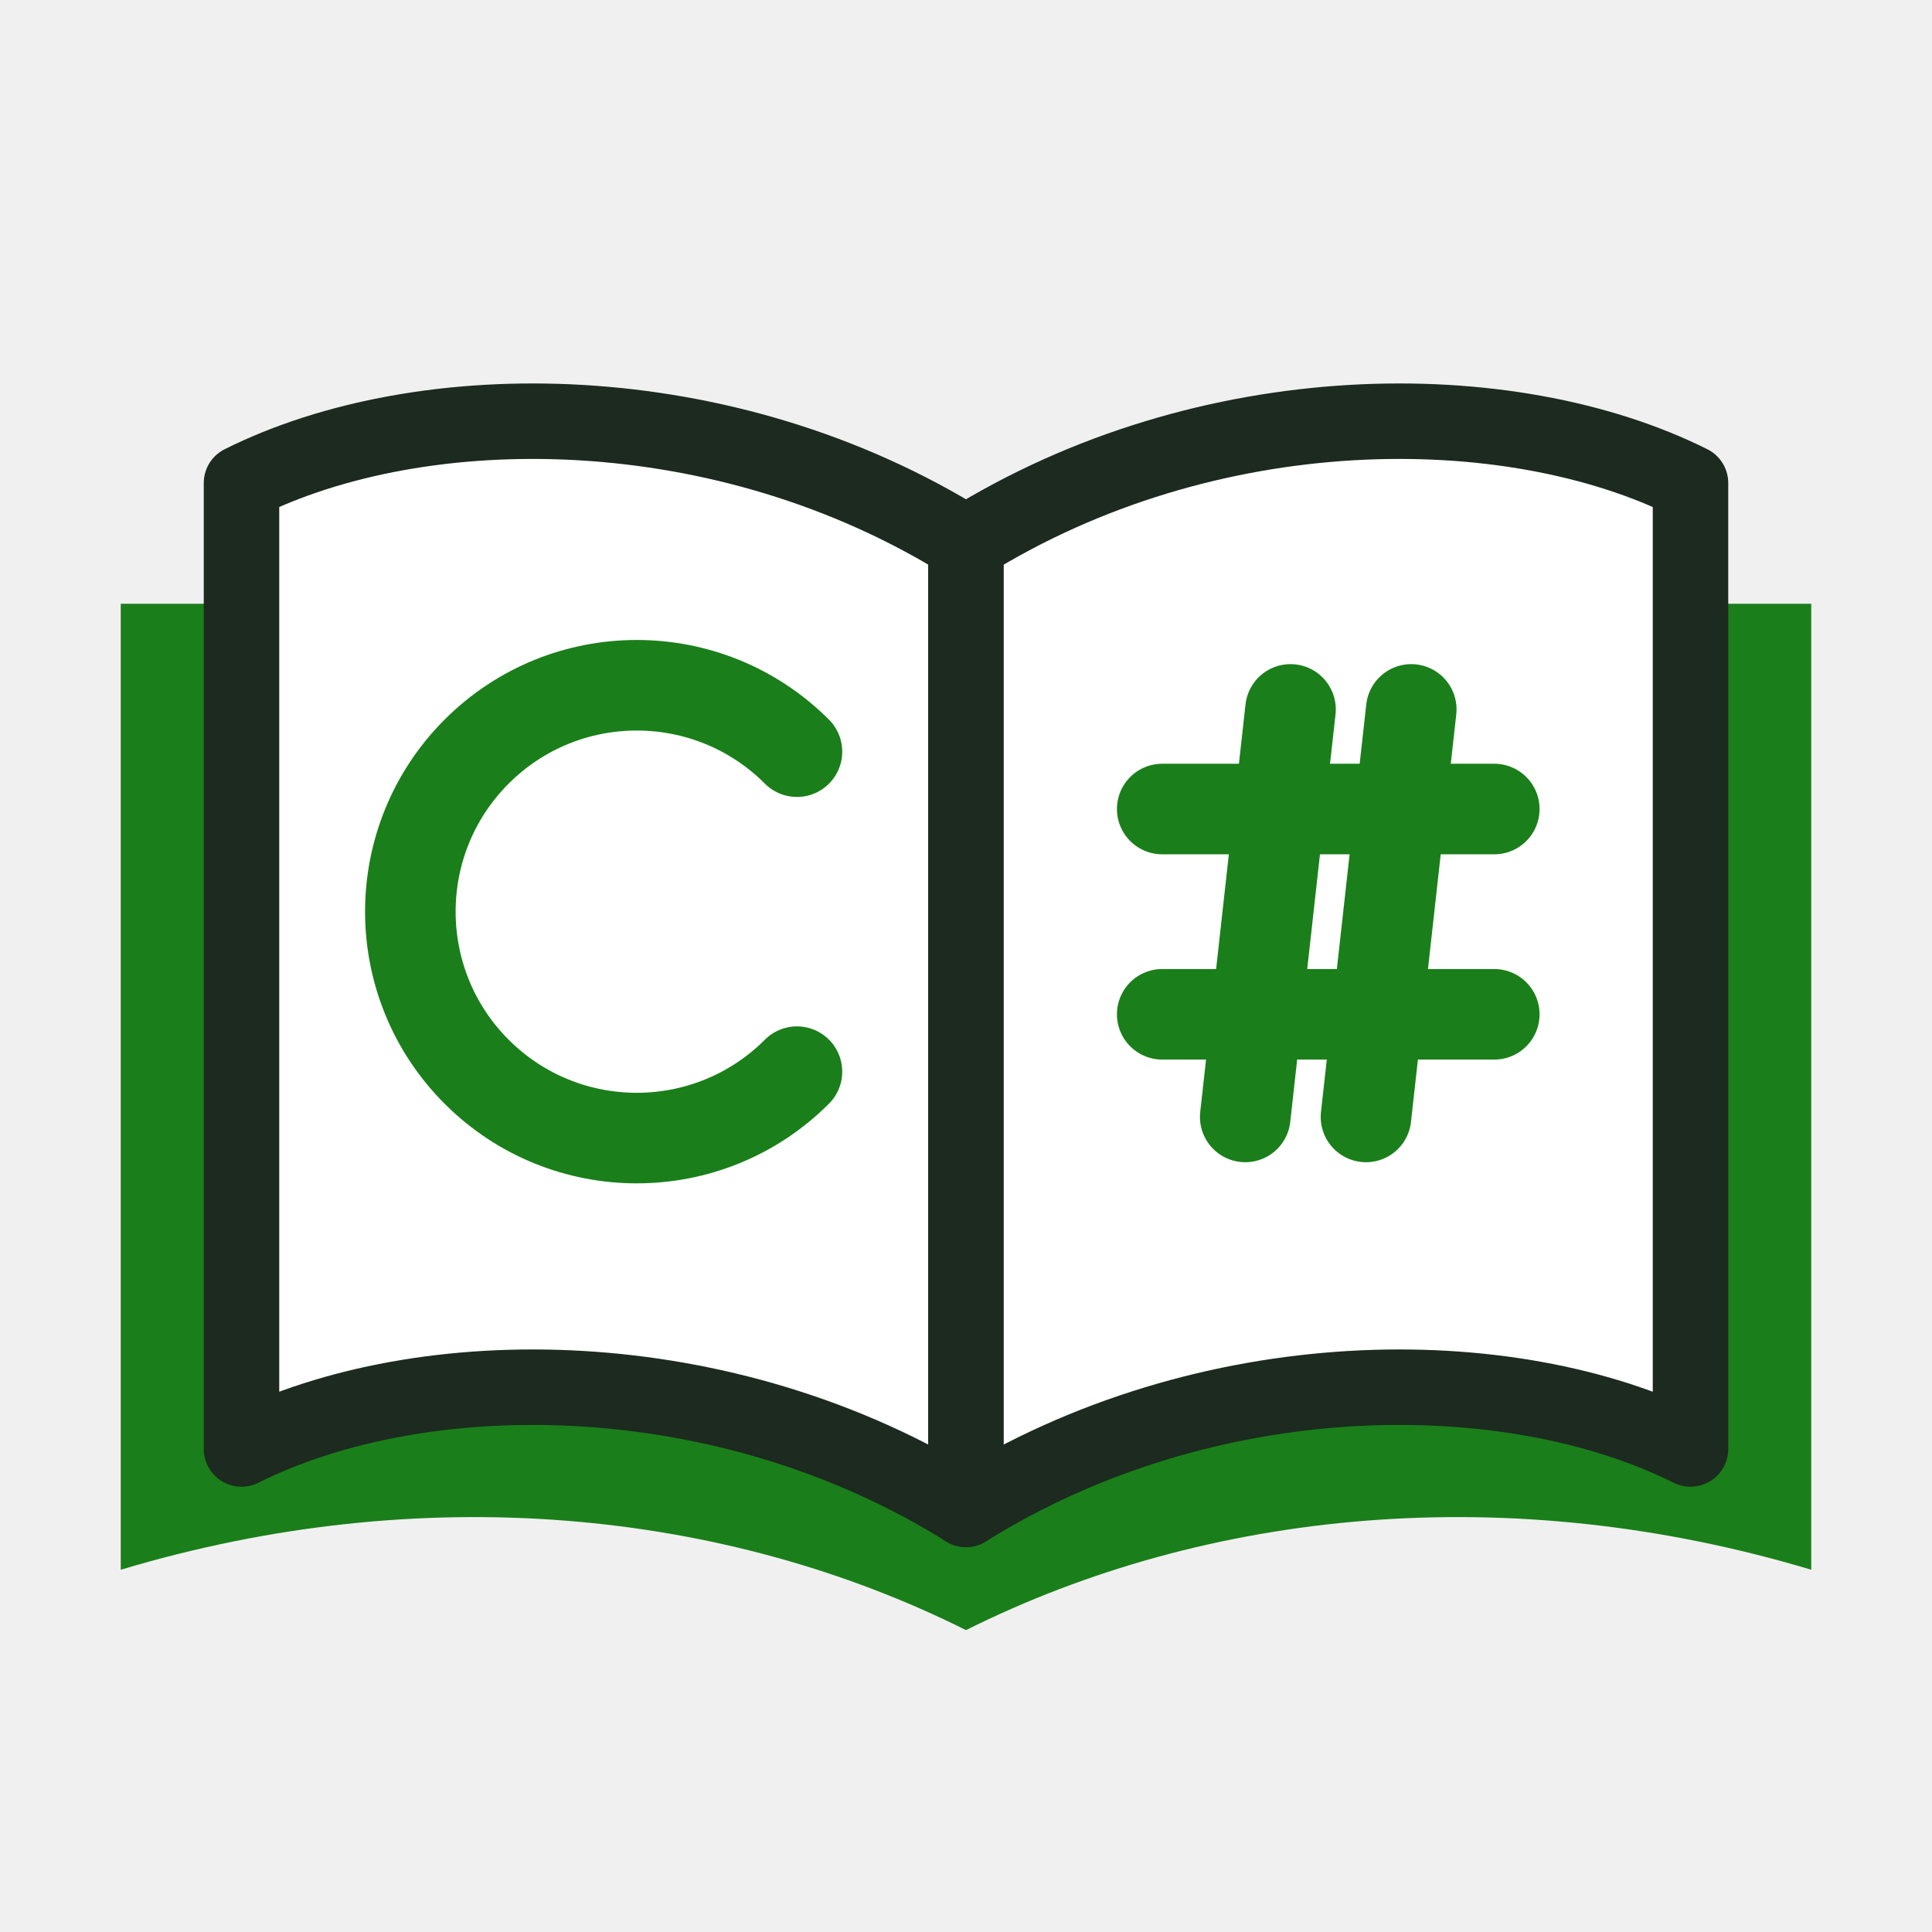
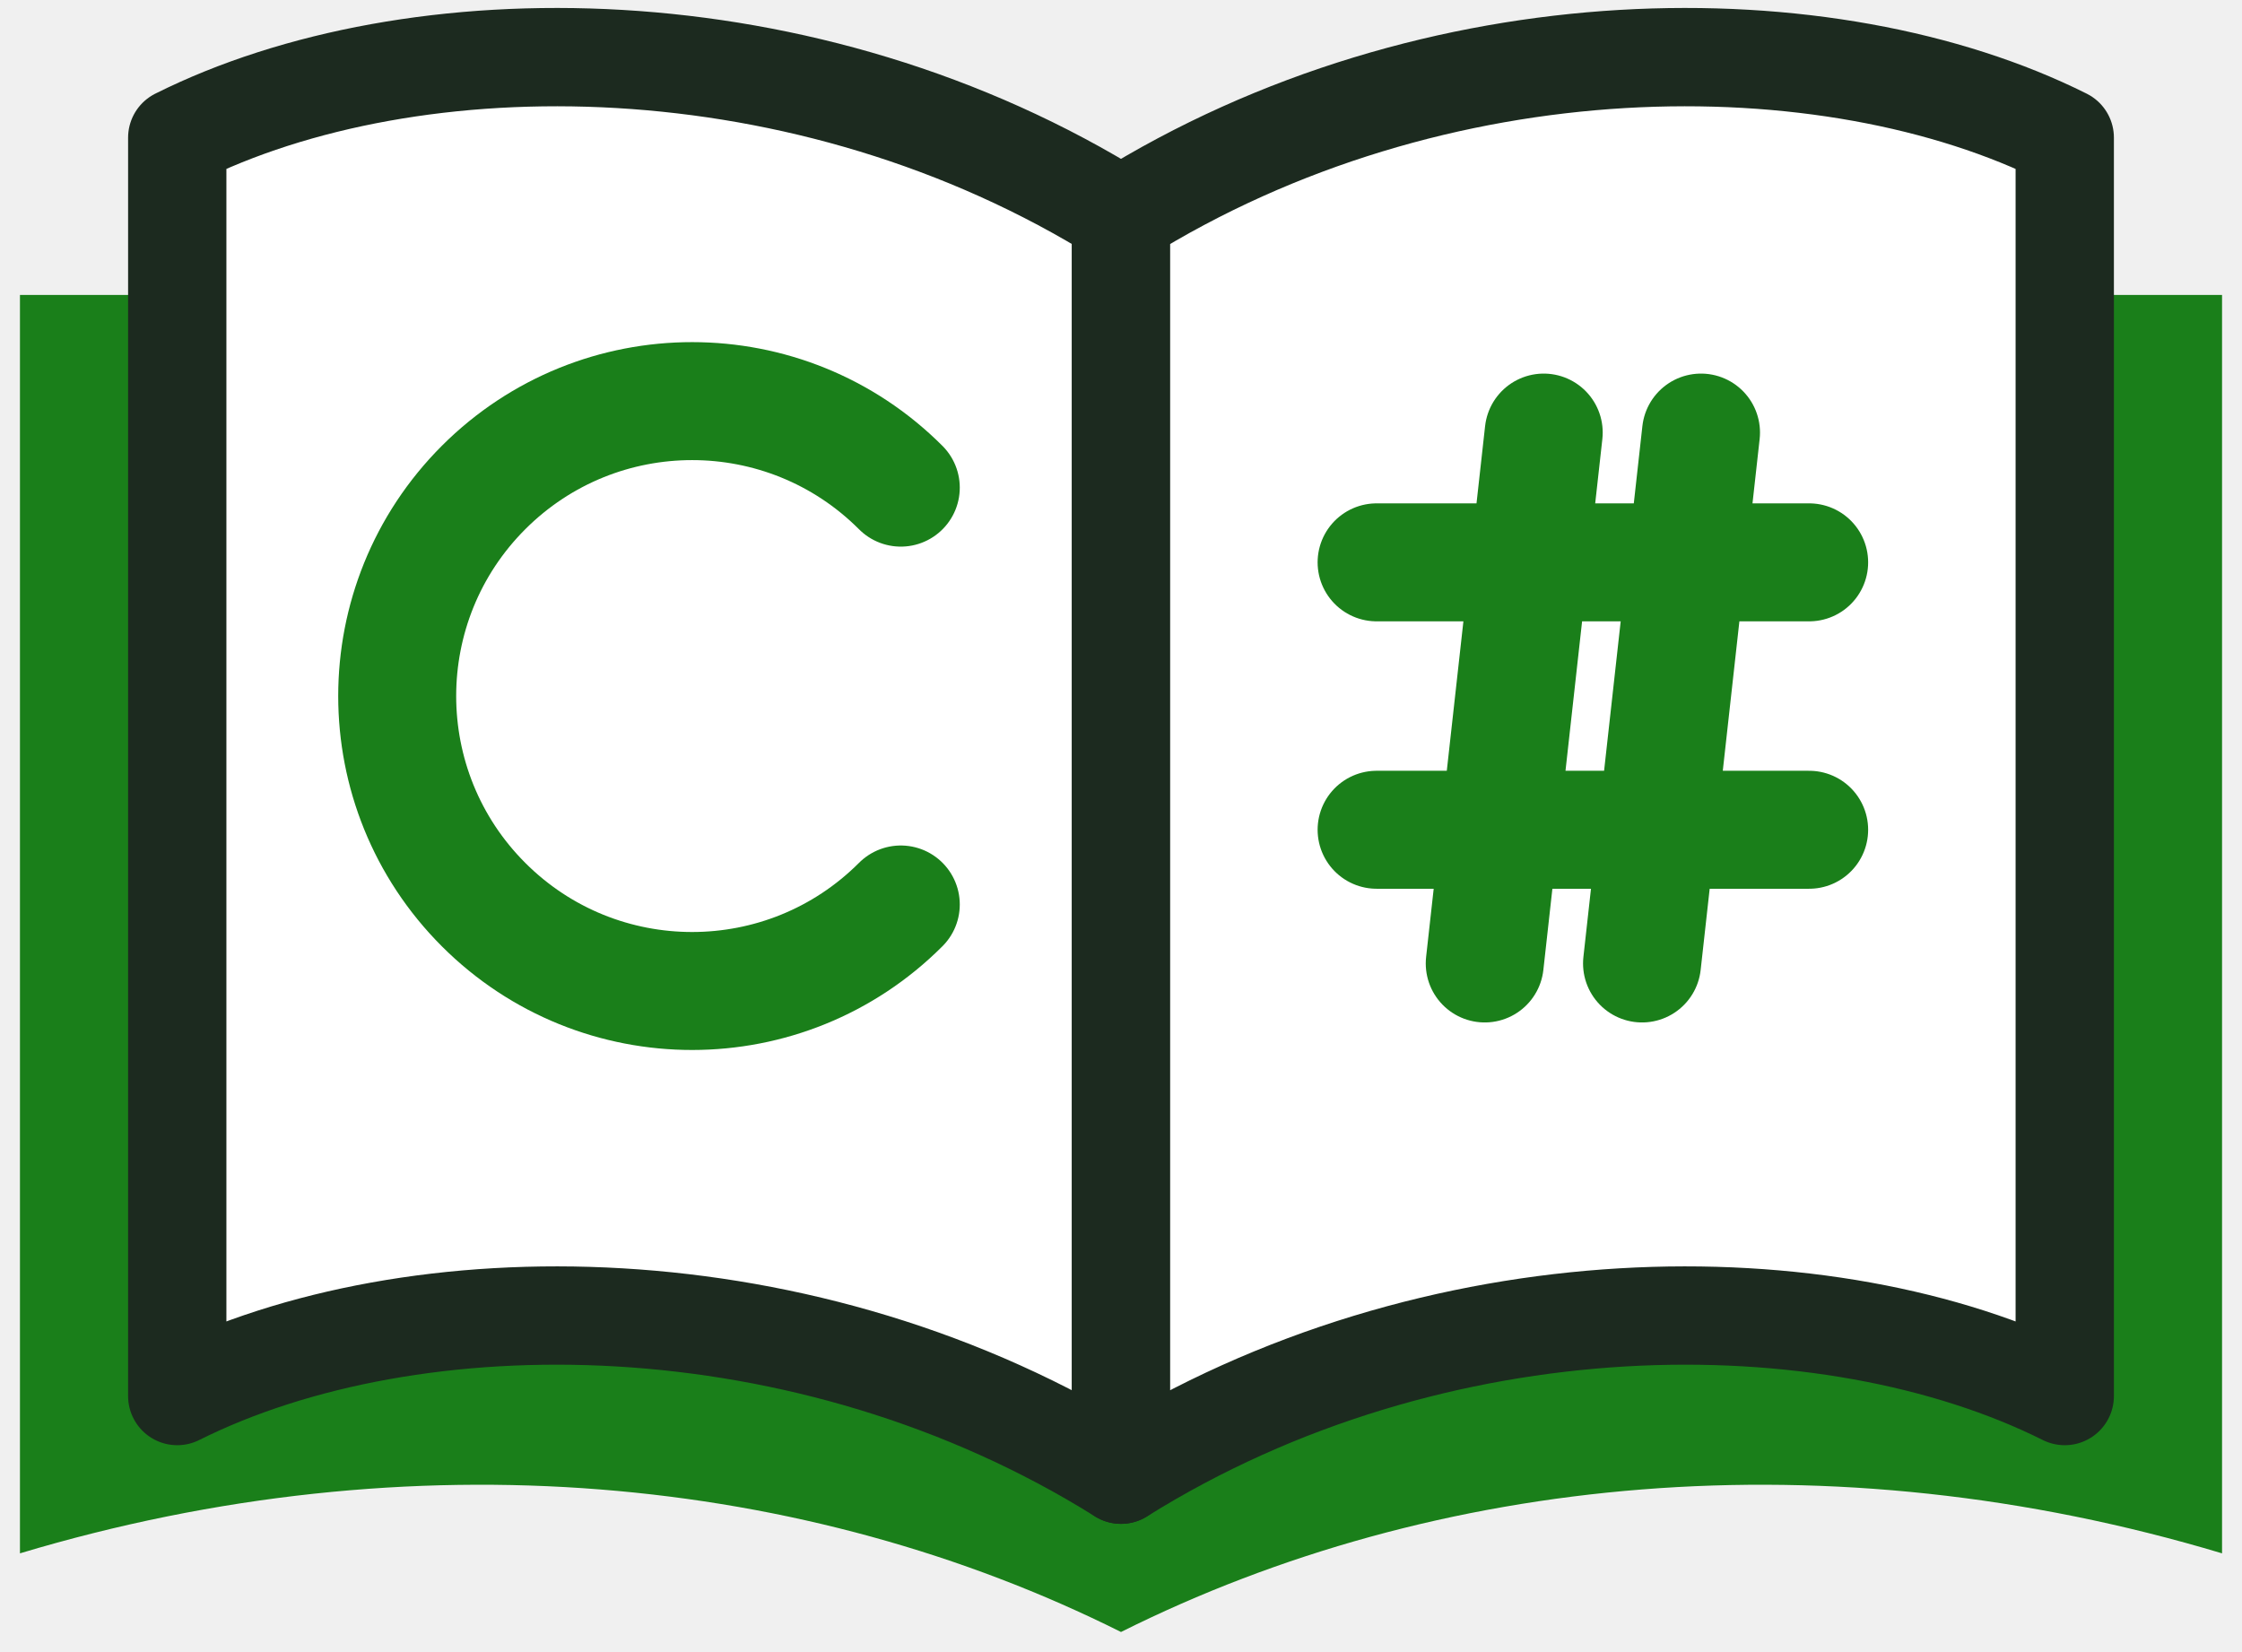
- <svg xmlns="http://www.w3.org/2000/svg" viewBox="0 0 64 64" width="56" height="56">
+ <svg xmlns="http://www.w3.org/2000/svg" viewBox="3.5 12.5 57 42" width="54.3" height="40">
  <path fill="#1a7f1a" d="M4 20 L4 52 C14 49 24 50 32 54 C40 50 50 49 60 52 L60 20 Z" />
  <path fill="#ffffff" stroke="#1c2a1f" stroke-width="2.5" stroke-linejoin="round" d="M32 18 C24 13 14 13 8 16 L8 48 C14 45 24 45 32 50 Z" />
  <path fill="#ffffff" stroke="#1c2a1f" stroke-width="2.5" stroke-linejoin="round" d="M32 18 C40 13 50 13 56 16 L56 48 C50 45 40 45 32 50 Z" />
  <path fill="none" stroke="#1a7f1a" stroke-width="3" stroke-linecap="round" d="M26.4 24.9 A7.5 7.5 0 1 0 26.4 35.5" />
  <path fill="none" stroke="#1a7f1a" stroke-width="3" stroke-linecap="round" d="M42.75 23.5 L41.25 37 M46.75 23.5 L45.25 37 M38.5 26.8 L49.5 26.8 M38.5 33.6 L49.5 33.6" />
</svg>
